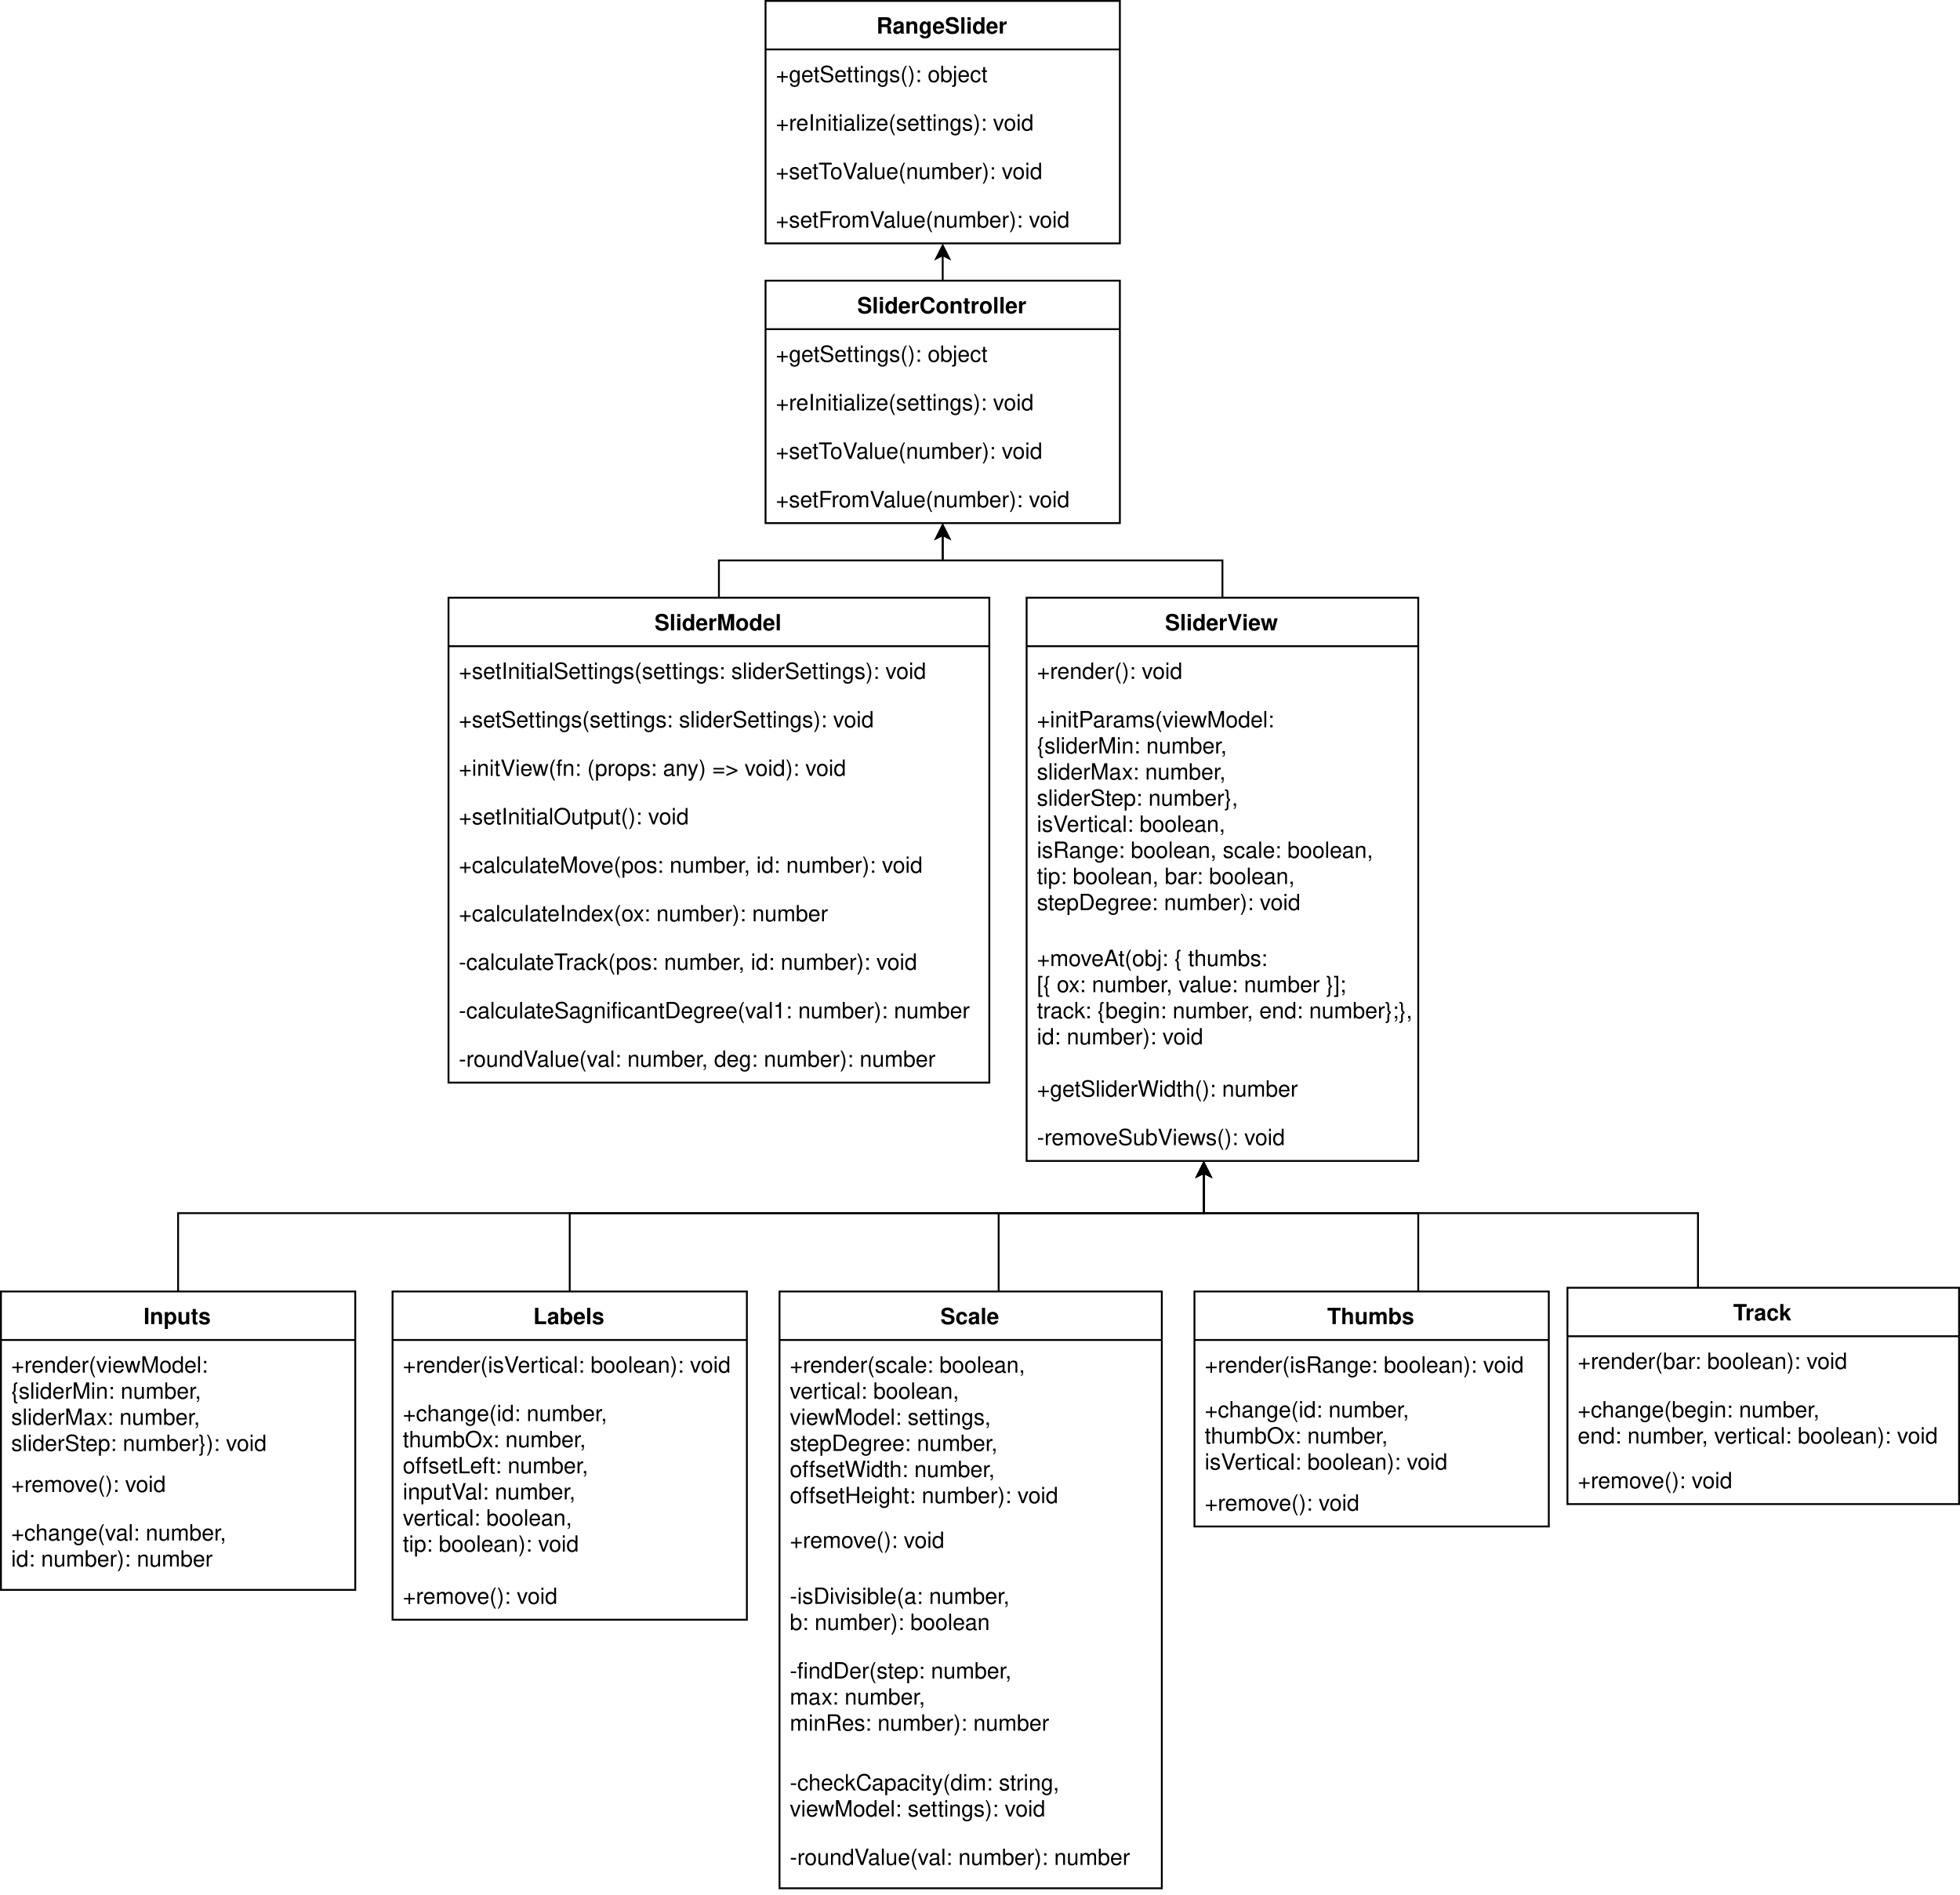
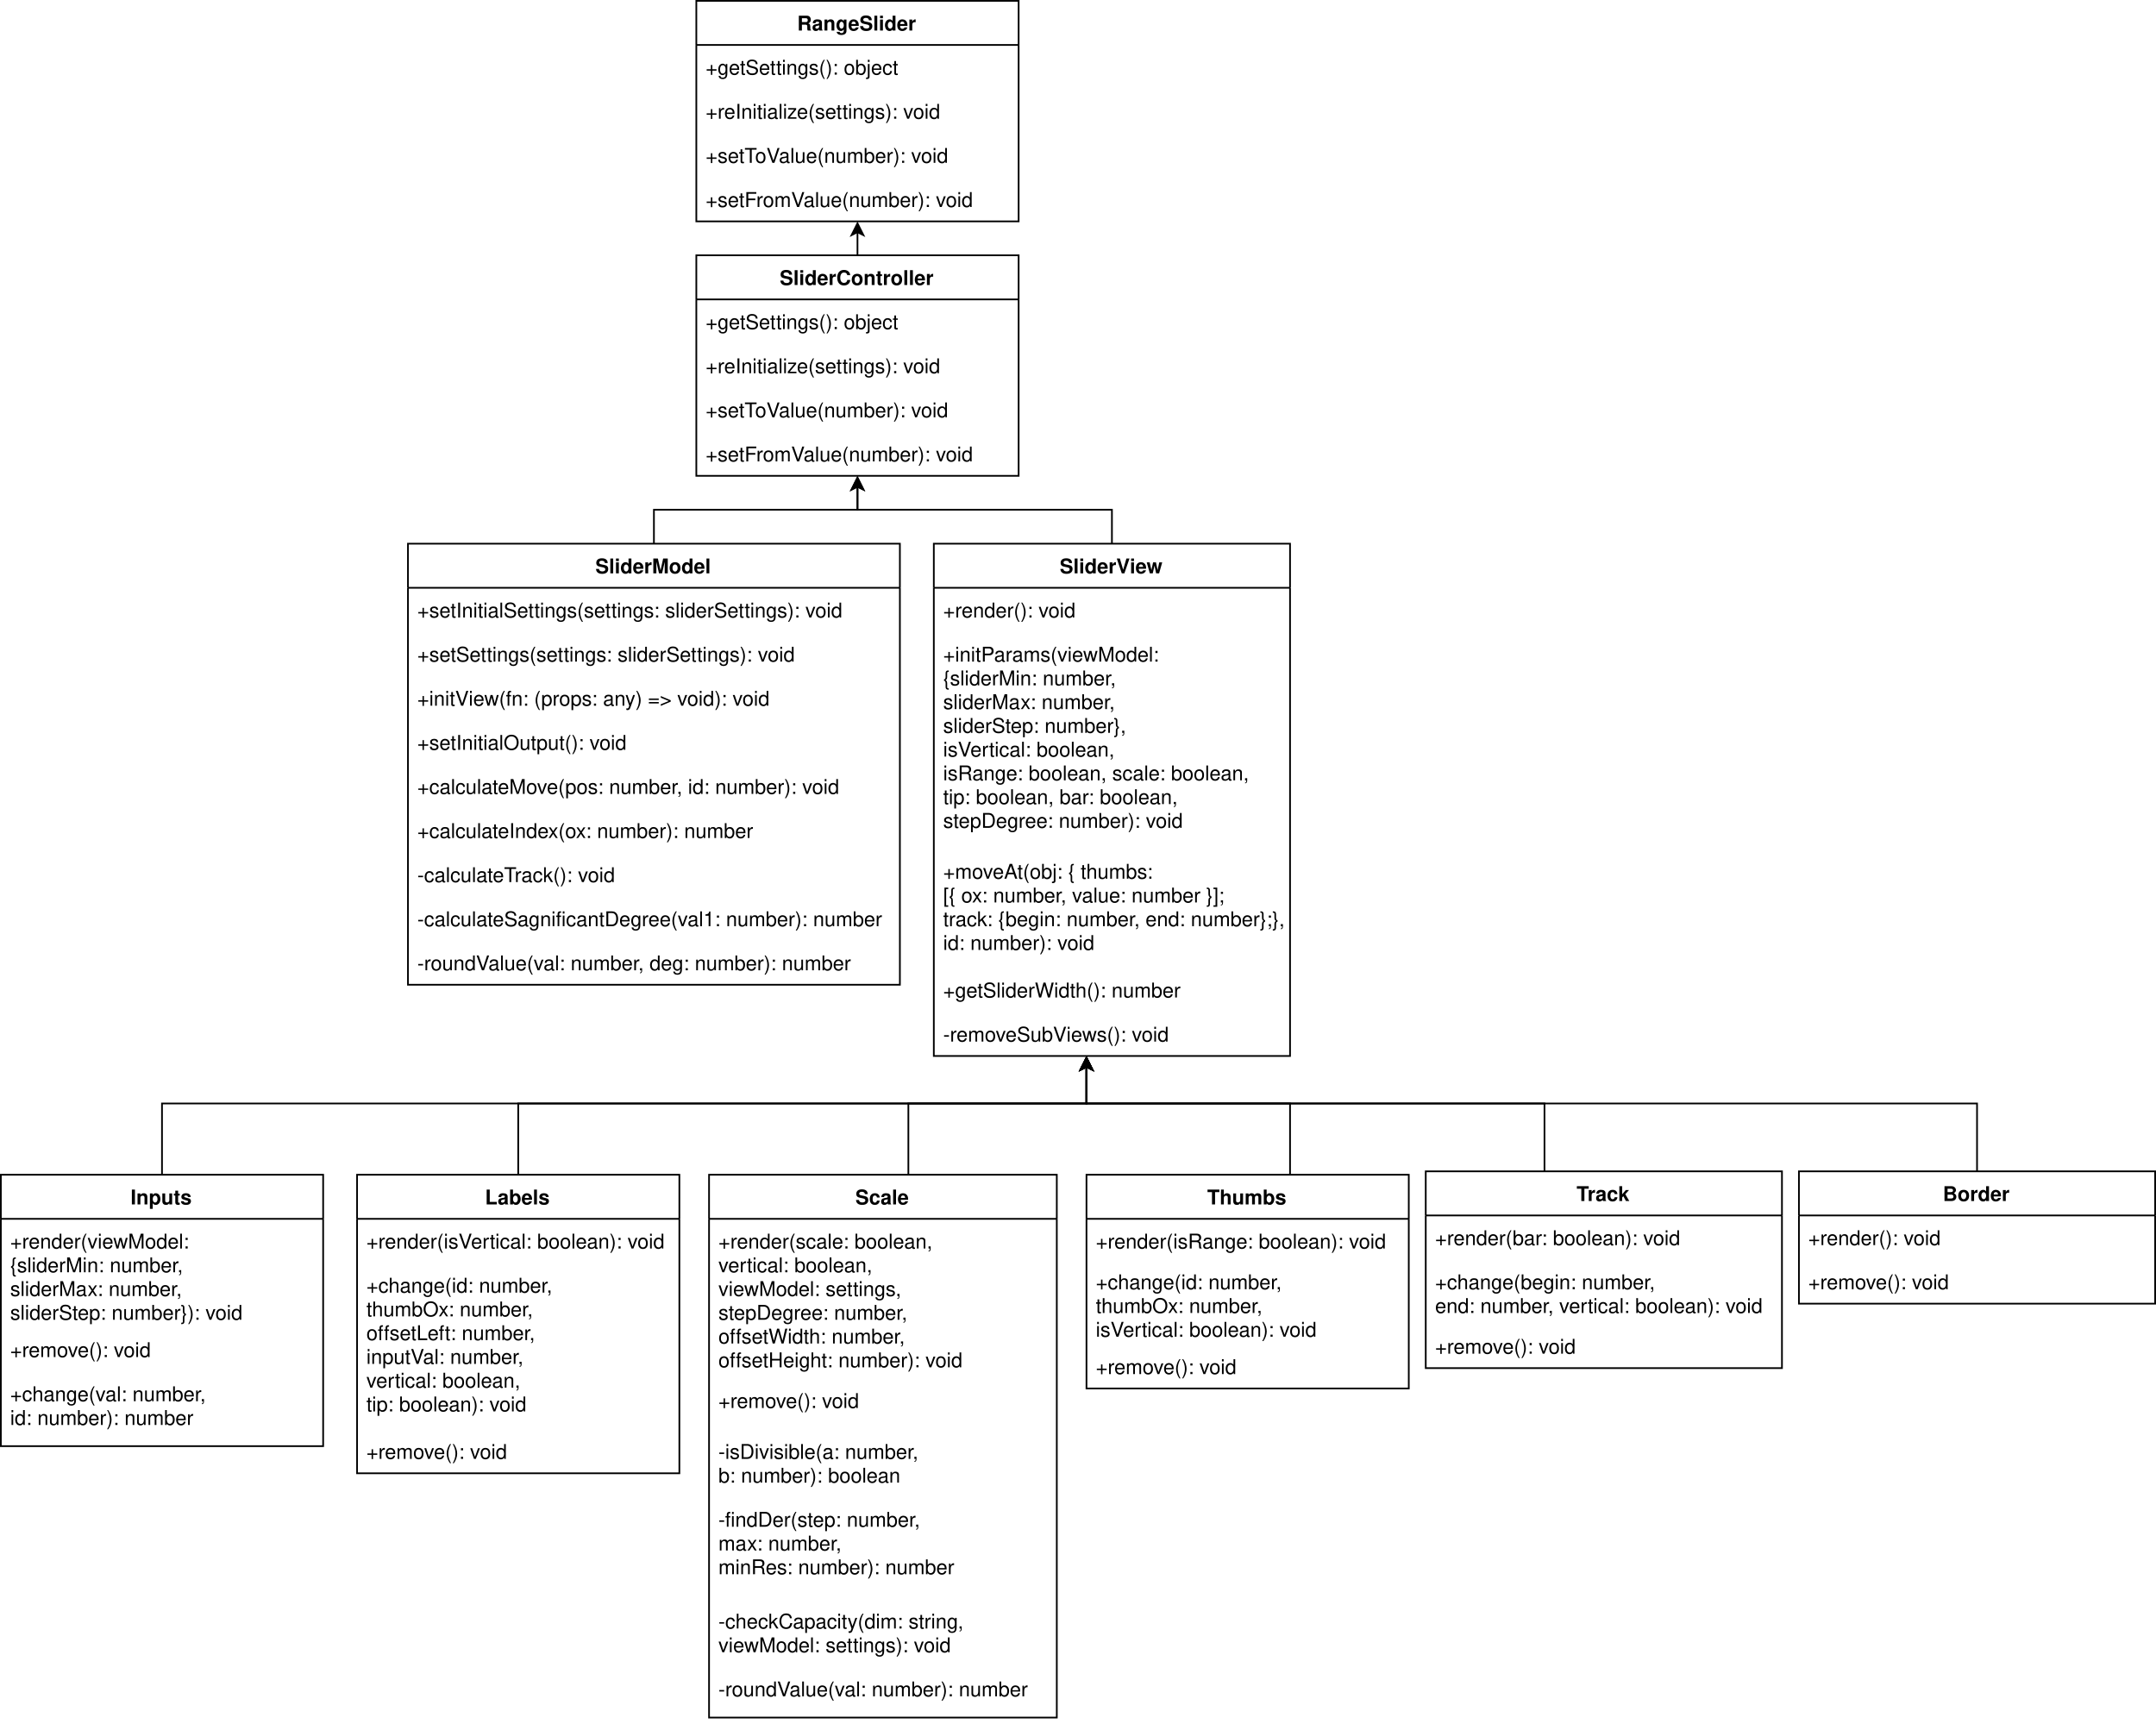
- <svg xmlns="http://www.w3.org/2000/svg" version="1.1" width="1051px" height="1016px" viewBox="-0.5 -0.5 1051 1016" content="&lt;mxfile host=&quot;app.diagrams.net&quot; modified=&quot;2022-01-30T07:32:19.653Z&quot; agent=&quot;5.0 (Windows NT 10.0; Win64; x64) AppleWebKit/537.36 (KHTML, like Gecko) Chrome/96.0.466.116 YaBrowser/22.1.1.154 Yowser/2.5 Safari/537.36&quot; etag=&quot;LJvBt9_oiNsd43aHipj2&quot; version=&quot;16.5.2&quot; type=&quot;device&quot;&gt;&lt;diagram name=&quot;Page-1&quot; id=&quot;c4acf3e9-155e-7222-9cf6-157b1a14988f&quot;&gt;7V1bc5s4FP41nvE+ZMeAMc5jnHTbziS73biTvbzJRsZqMfIIObH76/cIBBgjHJxFeJ1VJzM14nDT+XT0nQui59yuth8ZWi8fqI/Dnj3wtz3nrmeLf0P4T7Ts0hbLcgdpS8CIL9uKhin5gWVjJrYhPo5LgpzSkJN1uXFOowjPeakNMUZfymILGpavukYBrjRM5yistv5BfL7MHmMwKHZ8wiRYykuPs+ebofn3gNFNJK8X0Qine1YoO40UjZfIpy97Tc6HnnPLKOXpr9X2FoeiX7MeS4/7pWZvfssMR7zJAdHN9GqCnkKXPQZk+el7MP72cOWlZ3lG4UZ2xSOKoGtC0AeT9813WTfFL2QVInhCZ7KgEZ/KPRZso5AEEfyew93Akc7kGTNOoIdv5A5O19A6X5LQv0c7uhH3HHPovmxrsqSM/IDTolCeE3YzLsFij0oSU3EkNA+gleEYZL5kHWEdND2gbUnwHsVcNsxpGKJ1TGb5Y6wQC0g0oZzTlRSq9rPsevGEeLvXJPv9I6YrzNkOROTe4VBiQI6PDBIve1i7lm3LPZhZjmxEEt9BfupC0fBD6voEvVujiuJ79iTAfIo5J1EQ93/qOTcgQGffxIA7RAI8OE80xOh3fEtDCiq/S8AP0CBheNCUoSPEC16LjXiN5nDp+0Tmbli0PMoeEU0Ujl2EyThaEt/HkdAr5YijVIlCY2tKIp70mDuBP+jD28HPbs+FG7+FbavYhj8hzvgtjeBZEElUjAEhL1igRKH8o8PodURkCBg1Q0Am1z4AqiMfAMDw54hwAur6gfuxhIJEwjOFExoctIsD1z43Dq5VOADVf6VPoqkfbVYzzAwG9GHAG58bA+MaDPzC6MqgoBsUWIPhmWFw7VaUin3ggnIT+mRJAxqh8EPROkm4L/ZlPxcy91RoMOFU32Ae2UkahzacCiLHVxnJC9EMh3Ag8M0DiJSh5OMF2oRqDUhCFtMNm+MjT5h1HfBKoDrHBOUZxfMfVR7DIeLkuexGtK+Z0XvXjDO8UM14710zuT/+mma8thWTHHrDGNrtCUhLXpz5i2goXC3Xk1YsI9qHXvFp8vAjvYMCIvmjvB01uQdZTLipxw2TDigwDI3vrc33tryzO9+2reJbxvl+I9U6ARP/Fe/bdlQIMN5310A4u/udRc6N+30+EJzd/7bdGhAY/7tDGJzfAberQfmUFsqMm2GErTBC2yszQmdYZYS2WvHaGKEyGg8WQBKCnBhmrCA1BHGCjqlhCidbh1Fj0NRTxhqM6IJIXZDWYOPc2FCwyI6xoUziELAdTwS/9BdRqv3+mtG1hAeKdj/Bf4nwKEi7J4GHQYpGpCioZrdIyWIadRPNbxu+3vC+AYFGEKiIpjYUWL/GX/7+5Hzc/v7pg8M+xn9s0I8rpb8BSplvQsTxA3R0f02loUg9D9F96UmLNgOSDCQV3TfGTT1InMakVBNIlJQ0B8nnyMfbPt0qAJEhxkCiZUi4HXJQJSSq/ulVDoivDHxAYzbOjZFxh1xUiZFqQLPAyBQFEVmAiiJ+hwOGcR/ELGNCOoOHPeiQgCrhUfVir5J0eBrmfBbRpkPz4ePAQKQ7iDgdslPlDY7ffbXLqGkdUqaLcxdVjMpFEiPveFHFyDsqr6eoYvzuS3GyONOlwMayLwA2mWl7v7DJ0h2XAhvvenABsLHeO2zc8WXB5np4AbBxqu5RmuIVgfoKokyGdx8pzTO87rhBhtdScFpnYL+CytX2Ec85igJ4hOJ6bvl6+bn3rteEQqMQdBmBozwRhiI+gGM7AFTGfqGvAYMm7N887J8P5H+VQVZhUF/uRxnRFVlCGLhoFfefwQalpSYJDHriThwrGZPeJM0nP5Co6qDvCUoptK1IHYhMOV6XZLy7shiJnyRmUrEZpSFG0aFQ8rpyVWIQpy931x7JyVpx1AyxI8fEcM9p3MrEM8uDprzvUVyI0EhexycMTGa6jZHeQaZKxasGmZWVU7Q/ypR1GitQyA3v09k3ObY8kW/nS0BQXB1t7iTdT6vDKDvvfvNADJ5ER/sAZ8mMLS82w4Fq5OLIPxyEYrAfDkUTv+9qkrDGDZlK5tS1j19lLYl4OSGx28nyGH0Tg9VLFdyGKNAWpq++n3DFsDBi081MuCqx4Yr/KgifYqIeAN65yWI2ke4h4HO03qQOuHFSW3BSnbLP6FlV6qJ+L01bFbJb81ZS4hu+0Tlo4BlU/QeFc2DMTeP5Jh+6rb8PNxrqQp5yOaJ0xjEzjU7VX1eZRrcvvbjqYsSl8OuV9QDH3ZL/OSXV5IifjivLamhThtpsStURT2rUDIFpicCMvUMG09BrybHRvs6VzqtkMIfBPTOvNB//48bg+K9EuzOWrJxX1OGwfGY5DIulgTdVONpgSN+cczLmmgZ/HV2x31F1XRdDYzsxNwoa27G5qcZL7kWxhomXtPba9vCtARNPm9KPBUxqEpjGDDQ2A/mYupyFfUbK9Vwk6yBVVlGk60Qq8LcjaXO6WMSYp2o8EkAjIkj7dMxtVvKY48lxg1ltLOd0jDdds+haG8upKSEyLEe3ebMUecGO7ZtiiZqk0sawnHZYznDo/VyuS1XxHHvgKtwaW1diaFSzWHzCc16rtGow3xzklvKFTBpUX6kmSfkJj+NC2ec8TGHLW0xXK+vnqEB8rSscbA2Mc34m3VuK752oLZi2z51kdd37BS0kviPPJDHpfVRvLmYKG5FbsSIJblDTNmpURVAq1Ay1TXvVbMLVgkT+nZj1DksUSphZHSuAXpHoEcdHcpcGVPpApQoUqkClrchmpHgDfr7E8++3SHQ73/V9spI8iDNQQyOqZOYvfR766Vzn7JYr/3Bds3UWTO2EXjw0NTra+I9XhcPX9N0D47e347ePKsUQTbMT2mI1Xo3DI7MT1TenzCTS/PNOg8YAOTU1ocsBHitrY9pITZhMV9ec5HT4NY0cu9qmoJpcqQm/6LY8ORk8W9ZgfCFflsNbwv8UFwSVpVt/ycuL33fb/Y3da9zh9VWgJEO4lAU2HOesy/nAZvGx7FS8+Bq58+Ef&lt;/diagram&gt;&lt;/mxfile&gt;">
+ <svg xmlns="http://www.w3.org/2000/svg" version="1.1" width="1271px" height="1016px" viewBox="-0.5 -0.5 1271 1016" content="&lt;mxfile host=&quot;app.diagrams.net&quot; modified=&quot;2022-01-30T10:25:01.425Z&quot; agent=&quot;5.0 (Windows NT 10.0; Win64; x64) AppleWebKit/537.36 (KHTML, like Gecko) Chrome/96.0.466.116 YaBrowser/22.1.1.154 Yowser/2.5 Safari/537.36&quot; etag=&quot;R63ZqMqmgIO15-iF2s_1&quot; version=&quot;16.5.2&quot; type=&quot;device&quot;&gt;&lt;diagram name=&quot;Page-1&quot; id=&quot;c4acf3e9-155e-7222-9cf6-157b1a14988f&quot;&gt;7V1bc6M2FP41nvE+ZMeAMfZjHG+TbZN2G+9k2750ZCNjZQG5Qk7s/fWVQGADMsEpwnGqmczEiMNN59PRdy6IjnUVbK4JWC3vsAv9jtlzNx1r0jFNw7F67B9v2SYtI3uYNHgEuUJo1zBFP6BoFMd5a+TCKCdIMfYpWuUb5zgM4Zzm2gAh+DkvtsB+/qor4MFSw3QO/HLrN+TSpWg1er3djhuIvKW49NAWO2Zg/t0jeB2K64U4hMmeAKSnEaLRErj4ea/J+tSxrgjGNPkVbK6gz7s17bHkuJ8O7M1umcCQ1jkgvJxejMGDb5N7Dy1vvnvDx7sLJznLE/DXoivuQci6xmf6IOK+6TbtpugZBT5gT2iNFzikU7HHYNvAR17Ifs/Z3bAjrfETJBSxHr4UOyhesdb5EvnuLdjiNb/niLLuS7fGS0zQD3Za4Itzst2ECrCYg5zElB/JmnuslcCIyXxJO8IoNN2BTU7wFkRUNMyx74NVhGbZYwSAeCgcY0pxIITK/Sy6nj8h3Ow1iX6/hjiAlGyZiNjb7wsMiOGRQuJ5D2sj0bbcg5mRjisg8O1lp94pmv0Quj5C78agpPiOOfYgnUJKUehF3Q8d65IJ4NkjH3BFJLAHp7GGCP4Or7CPmconMfgZNJDvF5pSdPhwQQ9iI1qBObv0bSwz6e9a7kWP8CbMjl348ThaIteFIdcrpoCCRIlcYyuMQhr3mD1mf6wPr3of7Y7NbvyKbRu7bfbHxQm9wiF7FoBiFUOGkGfIUSJRfuUwehkRKQIG9RCQyjUPgPLIZwAg8HOIKGLq+gG7kYCCQMITZifUOGgWB7Z5ahyMZDhgqv+KH3hTN1wHM0g0BtRhwBmeGgPDAxj4ieBAo6AdFBi9/olhMLJLSoUu44Jik/XJEns4BP6nXes45r7QFf28k7nFXIMxp3pk88hW0DiwppgTORqkJM8HM+izAxnfLEAkDyUXLsDal2tAELIIr8kcVjxh2nWMVzKqUyUozsifv1J5BPqAoqe8G9G8ZgbvXTNW/0w147x3zWT++EuacZpWTHzoJSFguycgLPnuzF94w87Vsh1hxVKiXfSKj5NnP5I72EEke5TXoybzIHcTbuJxs0mHKdD3te+tzPc2nJM736Yp41va+X4l1ToCE2/F+zYtGQK09902EE7ufpt9GRC0+90mCE7uf5v2ARBo/7tFGJzeATfLQfmEFoqEm2aEjTBC08kzQqtfZoSmXPHKGKE0Gs8sgCAEGTFMWUFiCKIYHVPNFI62DoPaoDlMGQ9gRBVEDgVpNTZOjQ0Ji2wZG9IkDmK24wHB5+4iTLTfXRG8EvAA4fYD+xcLD7yke2J4aKQoRIqEaraLlDSmcWii+W1NV2va1SBQCAIZ0VSGAuPX6MtfN9b15vebTxa5jr6twY8Lqb/BlDJf+4DCO9bR3RUWhiLxPHj3JSfdtWmQqASJVZuUKgKJlJJmIPkcunDTxRsJIFLEaEg0DAm7RQ4qhUTZP73IAPGVMB9QTxxKATBskWhKAVCOVu4AMAVeiBZMRSGdQI9A2GVihrYP7bmovRbZpRQeZRf1Is51JzHMJx5KKlIKF3oaIu1BxGqRekrvefjuS1kGdYuMUl2cumJikK+AGDjVFRODQvi0IK+mYmL47uts0iDSucDGMM8ANqlpe7+wSXv1XGDjjCph8EZgY7x32KTv550LbEb9M4CNVXaPkvwtj8KXEKXTt/tIqZ++tYc10reGhNNaPfMFVAabezinIPTYI+yuZ+evl51773p1KDTwmS5D5iiPuaGICnBsBoDSwC7ra4ZBHZqp71hlA/k/pYdlGFSX2JGGa3kKkA1cEETdJ2aDkjqSGAYdfieWEY9JZ5wki+9QWHbQ9wSFFNiUpAoiUwpXORlnkhdD0YPATCI2w9iHICwKxe8ilyV6UfLm9sEjKVpJjpoBUnFMxO45iVvpHEd+0OT33fMLIRyK67iIMJOZbEOgdpDJ8uyyQWaktRLNjzJpEUbAFHJJu3j2KMaWw5PpdMkQFJVHmz1O9uPyMErPu9/c44Mn1tE+wEk8Y4uLzaAnG7kwdIuDkA/24lDUOb22JgljWJOppOS1efxKC0X4mwex3Y7XvujqGKxaqmDXRIGyMH355YMLArkRm65n3FWJNFdUCgDn1GQxnUj3EPA5XK0TB1w7qQ04qVbeZ3SMMnWRv3SmrMTYPvDKUewbvtI5qOEZlP0HiXOgzU1tc5MN3cZfdhv0VSFPutZQMuPomUal6kdlptHuGy22vNJwyf16aT1AtVvyP6ekihzx43FlGDVtSl+ZTSk74nEBmiYwDRGYoVNkMDW9lgwbzetc6rwKBlMM7ul5pf74H9YGx1uJdqcsWTqvyMNh2cxSDIslgTdZOFpjSN2cczTm6gZ/LVWx30F50RZNY1sxNxIa27K5KcdLbnmxho6XNPZOdv+1ARNHmdKrAiYHEpjaDNQ2A9mYOp9VewbSxVoE60BlVrFL1/FU4G8VaXO8WESQJmqsCKAhHqR9qHKbpTymOjmuMauM5RyP8boLEo2UsZwDJUSa5ag2b4YkL9iyfZOsPxNX2miW0wzL6fedj/mqeRnPMXu2xK0xVSWGBgdWgo95zkuVVjXmm0JuKVulpEb1lWySFN/nqBZKv9WhC1teY7oaWRxHBuKRqnCw0dPO+Yl0b0g+ZiK3YMq+ZZLWde8XtKBogp5QbNK74LC5mElsRGbFdklwjZqmUSMrgpKhpq9s2itnEy4WKHQnfNYrlijkMBNUFUAHKLyHUUXuUoNKHahkgUIZqJQV2Qwkb8DPl3D+/QrwbqfbrosCwYMoYWqoRZX0/KXOQz+e65zccmVfpau3zoKunVCLh7pGRxn/ccpw+Jq8e6D99mb89uLbpPWzE8piNc4Bh0dkJ8pvTulJpP63m3q1AXJsakKVAzyU1sY0kZrQma62Ocnx8KsbObaVTUEHcqU6/KLa8mRk8GRZg+GZfDYObhD9g1+QqSzZ+lNcnv+ebPY3ti9xh5dXgRIM4VwW2LCst7WcD728eQT/LCbmuBfc//mL9/P1387FSZD2uA5WYqdVFxLSu6/7IbU3ggjDGJ0BJMo0ODEK2vdpyPcxeqOi81P3LeYGahSkOi+H+/UqJ9Vko3LovMmyb+kdS+uvNMtUrvi6tdevUDzbJBjT/UmBgNVSRME//Qs=&lt;/diagram&gt;&lt;/mxfile&gt;">
  <defs>
    <clipPath id="mx-clip-414-31-182-26-0">
      <rect x="414" y="31" width="182" height="26" />
    </clipPath>
    <clipPath id="mx-clip-414-57-182-26-0">
      <rect x="414" y="57" width="182" height="26" />
    </clipPath>
    <clipPath id="mx-clip-414-83-182-26-0">
      <rect x="414" y="83" width="182" height="26" />
    </clipPath>
    <clipPath id="mx-clip-414-109-182-26-0">
      <rect x="414" y="109" width="182" height="26" />
    </clipPath>
    <clipPath id="mx-clip-414-181-182-26-0">
      <rect x="414" y="181" width="182" height="26" />
    </clipPath>
    <clipPath id="mx-clip-414-207-182-26-0">
      <rect x="414" y="207" width="182" height="26" />
    </clipPath>
    <clipPath id="mx-clip-414-233-182-26-0">
      <rect x="414" y="233" width="182" height="26" />
    </clipPath>
    <clipPath id="mx-clip-414-259-182-26-0">
      <rect x="414" y="259" width="182" height="26" />
    </clipPath>
    <clipPath id="mx-clip-244-351-282-26-0">
      <rect x="244" y="351" width="282" height="26" />
    </clipPath>
    <clipPath id="mx-clip-244-377-282-26-0">
      <rect x="244" y="377" width="282" height="26" />
    </clipPath>
    <clipPath id="mx-clip-244-403-282-26-0">
      <rect x="244" y="403" width="282" height="26" />
    </clipPath>
    <clipPath id="mx-clip-244-429-282-26-0">
      <rect x="244" y="429" width="282" height="26" />
    </clipPath>
    <clipPath id="mx-clip-244-455-282-26-0">
      <rect x="244" y="455" width="282" height="26" />
    </clipPath>
    <clipPath id="mx-clip-244-481-282-26-0">
      <rect x="244" y="481" width="282" height="26" />
    </clipPath>
    <clipPath id="mx-clip-244-507-282-26-0">
      <rect x="244" y="507" width="282" height="26" />
    </clipPath>
    <clipPath id="mx-clip-244-533-282-26-0">
      <rect x="244" y="533" width="282" height="26" />
    </clipPath>
    <clipPath id="mx-clip-244-559-282-26-0">
      <rect x="244" y="559" width="282" height="26" />
    </clipPath>
    <clipPath id="mx-clip-554-351-202-26-0">
      <rect x="554" y="351" width="202" height="26" />
    </clipPath>
    <clipPath id="mx-clip-554-377-202-128-0">
      <rect x="554" y="377" width="202" height="128" />
    </clipPath>
    <clipPath id="mx-clip-554-505-202-70-0">
      <rect x="554" y="505" width="202" height="70" />
    </clipPath>
    <clipPath id="mx-clip-554-575-202-26-0">
      <rect x="554" y="575" width="202" height="26" />
    </clipPath>
    <clipPath id="mx-clip-554-601-202-26-0">
      <rect x="554" y="601" width="202" height="26" />
    </clipPath>
    <clipPath id="mx-clip-4-723-182-64-0">
      <rect x="4" y="723" width="182" height="64" />
    </clipPath>
    <clipPath id="mx-clip-4-787-182-26-0">
      <rect x="4" y="787" width="182" height="26" />
    </clipPath>
    <clipPath id="mx-clip-4-813-182-44-0">
      <rect x="4" y="813" width="182" height="44" />
    </clipPath>
    <clipPath id="mx-clip-844-721-202-26-0">
      <rect x="844" y="721" width="202" height="26" />
    </clipPath>
    <clipPath id="mx-clip-844-747-202-38-0">
      <rect x="844" y="747" width="202" height="38" />
    </clipPath>
    <clipPath id="mx-clip-844-785-202-26-0">
      <rect x="844" y="785" width="202" height="26" />
    </clipPath>
    <clipPath id="mx-clip-214-723-182-26-0">
      <rect x="214" y="723" width="182" height="26" />
    </clipPath>
    <clipPath id="mx-clip-214-749-182-98-0">
      <rect x="214" y="749" width="182" height="98" />
    </clipPath>
    <clipPath id="mx-clip-214-847-182-26-0">
      <rect x="214" y="847" width="182" height="26" />
    </clipPath>
    <clipPath id="mx-clip-422-723-197-94-0">
      <rect x="422" y="723" width="197" height="94" />
    </clipPath>
    <clipPath id="mx-clip-422-817-197-30-0">
      <rect x="422" y="817" width="197" height="30" />
    </clipPath>
    <clipPath id="mx-clip-422-847-197-40-0">
      <rect x="422" y="847" width="197" height="40" />
    </clipPath>
    <clipPath id="mx-clip-422-887-197-60-0">
      <rect x="422" y="887" width="197" height="60" />
    </clipPath>
    <clipPath id="mx-clip-422-947-197-40-0">
      <rect x="422" y="947" width="197" height="40" />
    </clipPath>
    <clipPath id="mx-clip-422-987-197-30-0">
      <rect x="422" y="987" width="197" height="30" />
    </clipPath>
    <clipPath id="mx-clip-644-723-182-24-0">
      <rect x="644" y="723" width="182" height="24" />
    </clipPath>
    <clipPath id="mx-clip-644-747-182-50-0">
      <rect x="644" y="747" width="182" height="50" />
    </clipPath>
    <clipPath id="mx-clip-644-797-182-26-0">
      <rect x="644" y="797" width="182" height="26" />
+     </clipPath>
+     <clipPath id="mx-clip-1064-721-202-26-0">
+       <rect x="1064" y="721" width="202" height="26" />
+     </clipPath>
+     <clipPath id="mx-clip-1064-747-202-26-0">
+       <rect x="1064" y="747" width="202" height="26" />
    </clipPath>
  </defs>
  <g>
    <path d="M 410 26 L 410 0 L 600 0 L 600 26" fill="rgb(255, 255, 255)" stroke="rgb(0, 0, 0)" stroke-miterlimit="10" pointer-events="all" />
    <path d="M 410 26 L 410 130 L 600 130 L 600 26" fill="none" stroke="rgb(0, 0, 0)" stroke-miterlimit="10" pointer-events="none" />
    <path d="M 410 26 L 600 26" fill="none" stroke="rgb(0, 0, 0)" stroke-miterlimit="10" pointer-events="none" />
    <g fill="rgb(0, 0, 0)" font-family="Helvetica" font-weight="bold" pointer-events="none" text-anchor="middle" font-size="12px">
      <text x="504.5" y="17.5">RangeSlider</text>
    </g>
    <g fill="rgb(0, 0, 0)" font-family="Helvetica" pointer-events="none" clip-path="url(#mx-clip-414-31-182-26-0)" font-size="12px">
      <text x="415.5" y="43.5">+getSettings(): object</text>
    </g>
    <g fill="rgb(0, 0, 0)" font-family="Helvetica" pointer-events="none" clip-path="url(#mx-clip-414-57-182-26-0)" font-size="12px">
      <text x="415.5" y="69.5">+reInitialize(settings): void</text>
    </g>
    <g fill="rgb(0, 0, 0)" font-family="Helvetica" pointer-events="none" clip-path="url(#mx-clip-414-83-182-26-0)" font-size="12px">
      <text x="415.5" y="95.5">+setToValue(number): void</text>
    </g>
    <g fill="rgb(0, 0, 0)" font-family="Helvetica" pointer-events="none" clip-path="url(#mx-clip-414-109-182-26-0)" font-size="12px">
      <text x="415.5" y="121.5">+setFromValue(number): void</text>
    </g>
    <path d="M 385 320 L 385 300 L 505 300 L 505 286.37" fill="none" stroke="rgb(0, 0, 0)" stroke-miterlimit="10" pointer-events="none" />
    <path d="M 505 281.12 L 508.5 288.12 L 505 286.37 L 501.5 288.12 Z" fill="rgb(0, 0, 0)" stroke="rgb(0, 0, 0)" stroke-miterlimit="10" pointer-events="none" />
    <path d="M 655 320 L 655 300 L 505 300 L 505 286.37" fill="none" stroke="rgb(0, 0, 0)" stroke-miterlimit="10" pointer-events="none" />
    <path d="M 505 281.12 L 508.5 288.12 L 505 286.37 L 501.5 288.12 Z" fill="rgb(0, 0, 0)" stroke="rgb(0, 0, 0)" stroke-miterlimit="10" pointer-events="none" />
    <path d="M 505 150 L 505 136.37" fill="none" stroke="rgb(0, 0, 0)" stroke-miterlimit="10" pointer-events="none" />
    <path d="M 505 131.12 L 508.5 138.12 L 505 136.37 L 501.5 138.12 Z" fill="rgb(0, 0, 0)" stroke="rgb(0, 0, 0)" stroke-miterlimit="10" pointer-events="none" />
    <path d="M 410 176 L 410 150 L 600 150 L 600 176" fill="rgb(255, 255, 255)" stroke="rgb(0, 0, 0)" stroke-miterlimit="10" pointer-events="none" />
    <path d="M 410 176 L 410 280 L 600 280 L 600 176" fill="none" stroke="rgb(0, 0, 0)" stroke-miterlimit="10" pointer-events="none" />
    <path d="M 410 176 L 600 176" fill="none" stroke="rgb(0, 0, 0)" stroke-miterlimit="10" pointer-events="none" />
    <g fill="rgb(0, 0, 0)" font-family="Helvetica" font-weight="bold" pointer-events="none" text-anchor="middle" font-size="12px">
      <text x="504.5" y="167.5">SliderController</text>
    </g>
    <g fill="rgb(0, 0, 0)" font-family="Helvetica" pointer-events="none" clip-path="url(#mx-clip-414-181-182-26-0)" font-size="12px">
      <text x="415.5" y="193.5">+getSettings(): object</text>
    </g>
    <g fill="rgb(0, 0, 0)" font-family="Helvetica" pointer-events="none" clip-path="url(#mx-clip-414-207-182-26-0)" font-size="12px">
      <text x="415.5" y="219.5">+reInitialize(settings): void</text>
    </g>
    <g fill="rgb(0, 0, 0)" font-family="Helvetica" pointer-events="none" clip-path="url(#mx-clip-414-233-182-26-0)" font-size="12px">
      <text x="415.5" y="245.5">+setToValue(number): void</text>
    </g>
    <g fill="rgb(0, 0, 0)" font-family="Helvetica" pointer-events="none" clip-path="url(#mx-clip-414-259-182-26-0)" font-size="12px">
      <text x="415.5" y="271.5">+setFromValue(number): void</text>
    </g>
    <path d="M 240 346 L 240 320 L 530 320 L 530 346" fill="rgb(255, 255, 255)" stroke="rgb(0, 0, 0)" stroke-miterlimit="10" pointer-events="none" />
    <path d="M 240 346 L 240 580 L 530 580 L 530 346" fill="none" stroke="rgb(0, 0, 0)" stroke-miterlimit="10" pointer-events="none" />
    <path d="M 240 346 L 530 346" fill="none" stroke="rgb(0, 0, 0)" stroke-miterlimit="10" pointer-events="none" />
    <g fill="rgb(0, 0, 0)" font-family="Helvetica" font-weight="bold" pointer-events="none" text-anchor="middle" font-size="12px">
      <text x="384.5" y="337.5">SliderModel</text>
    </g>
    <g fill="rgb(0, 0, 0)" font-family="Helvetica" pointer-events="none" clip-path="url(#mx-clip-244-351-282-26-0)" font-size="12px">
      <text x="245.5" y="363.5">+setInitialSettings(settings: sliderSettings): void</text>
    </g>
    <g fill="rgb(0, 0, 0)" font-family="Helvetica" pointer-events="none" clip-path="url(#mx-clip-244-377-282-26-0)" font-size="12px">
      <text x="245.5" y="389.5">+setSettings(settings: sliderSettings): void</text>
    </g>
    <g fill="rgb(0, 0, 0)" font-family="Helvetica" pointer-events="none" clip-path="url(#mx-clip-244-403-282-26-0)" font-size="12px">
      <text x="245.5" y="415.5">+initView(fn: (props: any) =&gt; void): void</text>
    </g>
    <g fill="rgb(0, 0, 0)" font-family="Helvetica" pointer-events="none" clip-path="url(#mx-clip-244-429-282-26-0)" font-size="12px">
      <text x="245.5" y="441.5">+setInitialOutput(): void</text>
    </g>
    <g fill="rgb(0, 0, 0)" font-family="Helvetica" pointer-events="none" clip-path="url(#mx-clip-244-455-282-26-0)" font-size="12px">
      <text x="245.5" y="467.5">+calculateMove(pos: number, id: number): void</text>
    </g>
    <g fill="rgb(0, 0, 0)" font-family="Helvetica" pointer-events="none" clip-path="url(#mx-clip-244-481-282-26-0)" font-size="12px">
      <text x="245.5" y="493.5">+calculateIndex(ox: number): number</text>
    </g>
    <g fill="rgb(0, 0, 0)" font-family="Helvetica" pointer-events="none" clip-path="url(#mx-clip-244-507-282-26-0)" font-size="12px">
-       <text x="245.5" y="519.5">-calculateTrack(pos: number, id: number): void</text>
+       <text x="245.5" y="519.5">-calculateTrack(): void</text>
    </g>
    <g fill="rgb(0, 0, 0)" font-family="Helvetica" pointer-events="none" clip-path="url(#mx-clip-244-533-282-26-0)" font-size="12px">
      <text x="245.5" y="545.5">-calculateSagnificantDegree(val1: number): number</text>
    </g>
    <g fill="rgb(0, 0, 0)" font-family="Helvetica" pointer-events="none" clip-path="url(#mx-clip-244-559-282-26-0)" font-size="12px">
      <text x="245.5" y="571.5">-roundValue(val: number, deg: number): number</text>
    </g>
-     <path d="M 535 692 L 535 650 L 645 650 L 645 628.37" fill="none" stroke="rgb(0, 0, 0)" stroke-miterlimit="10" pointer-events="none" />
-     <path d="M 645 623.12 L 648.5 630.12 L 645 628.37 L 641.5 630.12 Z" fill="rgb(0, 0, 0)" stroke="rgb(0, 0, 0)" stroke-miterlimit="10" pointer-events="none" />
-     <path d="M 95 692 L 95 650 L 645 650 L 645 628.37" fill="none" stroke="rgb(0, 0, 0)" stroke-miterlimit="10" pointer-events="none" />
-     <path d="M 645 623.12 L 648.5 630.12 L 645 628.37 L 641.5 630.12 Z" fill="rgb(0, 0, 0)" stroke="rgb(0, 0, 0)" stroke-miterlimit="10" pointer-events="none" />
-     <path d="M 760 692 L 760 650 L 645 650 L 645 628.37" fill="none" stroke="rgb(0, 0, 0)" stroke-miterlimit="10" pointer-events="none" />
-     <path d="M 645 623.12 L 648.5 630.12 L 645 628.37 L 641.5 630.12 Z" fill="rgb(0, 0, 0)" stroke="rgb(0, 0, 0)" stroke-miterlimit="10" pointer-events="none" />
-     <path d="M 910 690 L 910 650 L 645 650 L 645 628.37" fill="none" stroke="rgb(0, 0, 0)" stroke-miterlimit="10" pointer-events="none" />
-     <path d="M 645 623.12 L 648.5 630.12 L 645 628.37 L 641.5 630.12 Z" fill="rgb(0, 0, 0)" stroke="rgb(0, 0, 0)" stroke-miterlimit="10" pointer-events="none" />
+     <path d="M 535 692 L 535 650 L 640 650 L 640 628.37" fill="none" stroke="rgb(0, 0, 0)" stroke-miterlimit="10" pointer-events="none" />
+     <path d="M 640 623.12 L 643.5 630.12 L 640 628.37 L 636.5 630.12 Z" fill="rgb(0, 0, 0)" stroke="rgb(0, 0, 0)" stroke-miterlimit="10" pointer-events="none" />
+     <path d="M 95 692 L 95 650 L 640 650 L 640 628.37" fill="none" stroke="rgb(0, 0, 0)" stroke-miterlimit="10" pointer-events="none" />
+     <path d="M 640 623.12 L 643.5 630.12 L 640 628.37 L 636.5 630.12 Z" fill="rgb(0, 0, 0)" stroke="rgb(0, 0, 0)" stroke-miterlimit="10" pointer-events="none" />
+     <path d="M 760 692 L 760 650 L 640 650 L 640 628.37" fill="none" stroke="rgb(0, 0, 0)" stroke-miterlimit="10" pointer-events="none" />
+     <path d="M 640 623.12 L 643.5 630.12 L 640 628.37 L 636.5 630.12 Z" fill="rgb(0, 0, 0)" stroke="rgb(0, 0, 0)" stroke-miterlimit="10" pointer-events="none" />
+     <path d="M 910 690 L 910 650 L 640 650 L 640 628.37" fill="none" stroke="rgb(0, 0, 0)" stroke-miterlimit="10" pointer-events="none" />
+     <path d="M 640 623.12 L 643.5 630.12 L 640 628.37 L 636.5 630.12 Z" fill="rgb(0, 0, 0)" stroke="rgb(0, 0, 0)" stroke-miterlimit="10" pointer-events="none" />
    <path d="M 550 346 L 550 320 L 760 320 L 760 346" fill="rgb(255, 255, 255)" stroke="rgb(0, 0, 0)" stroke-miterlimit="10" pointer-events="none" />
    <path d="M 550 346 L 550 622 L 760 622 L 760 346" fill="none" stroke="rgb(0, 0, 0)" stroke-miterlimit="10" pointer-events="none" />
    <path d="M 550 346 L 760 346" fill="none" stroke="rgb(0, 0, 0)" stroke-miterlimit="10" pointer-events="none" />
    <g fill="rgb(0, 0, 0)" font-family="Helvetica" font-weight="bold" pointer-events="none" text-anchor="middle" font-size="12px">
      <text x="654.5" y="337.5">SliderView</text>
    </g>
    <g fill="rgb(0, 0, 0)" font-family="Helvetica" pointer-events="none" clip-path="url(#mx-clip-554-351-202-26-0)" font-size="12px">
      <text x="555.5" y="363.5">+render(): void</text>
    </g>
    <g fill="rgb(0, 0, 0)" font-family="Helvetica" pointer-events="none" clip-path="url(#mx-clip-554-377-202-128-0)" font-size="12px">
      <text x="555.5" y="389.5">+initParams(viewModel: </text>
      <text x="555.5" y="403.5">{sliderMin: number, </text>
      <text x="555.5" y="417.5">sliderMax: number,</text>
      <text x="555.5" y="431.5">sliderStep: number},</text>
      <text x="555.5" y="445.5">isVertical: boolean,</text>
      <text x="555.5" y="459.5">isRange: boolean, scale: boolean,</text>
      <text x="555.5" y="473.5">tip: boolean, bar: boolean,</text>
      <text x="555.5" y="487.5">stepDegree: number): void</text>
    </g>
    <g fill="rgb(0, 0, 0)" font-family="Helvetica" pointer-events="none" clip-path="url(#mx-clip-554-505-202-70-0)" font-size="12px">
      <text x="555.5" y="517.5">+moveAt(obj: { thumbs: </text>
      <text x="555.5" y="531.5">[{ ox: number, value: number }];</text>
      <text x="555.5" y="545.5">track: {begin: number, end: number};},</text>
      <text x="555.5" y="559.5">id: number): void</text>
    </g>
    <g fill="rgb(0, 0, 0)" font-family="Helvetica" pointer-events="none" clip-path="url(#mx-clip-554-575-202-26-0)" font-size="12px">
      <text x="555.5" y="587.5">+getSliderWidth(): number</text>
    </g>
    <g fill="rgb(0, 0, 0)" font-family="Helvetica" pointer-events="none" clip-path="url(#mx-clip-554-601-202-26-0)" font-size="12px">
      <text x="555.5" y="613.5">-removeSubViews(): void</text>
    </g>
    <path d="M 0 718 L 0 692 L 190 692 L 190 718" fill="rgb(255, 255, 255)" stroke="rgb(0, 0, 0)" stroke-miterlimit="10" pointer-events="none" />
    <path d="M 0 718 L 0 852 L 190 852 L 190 718" fill="none" stroke="rgb(0, 0, 0)" stroke-miterlimit="10" pointer-events="none" />
    <path d="M 0 718 L 190 718" fill="none" stroke="rgb(0, 0, 0)" stroke-miterlimit="10" pointer-events="none" />
    <g fill="rgb(0, 0, 0)" font-family="Helvetica" font-weight="bold" pointer-events="none" text-anchor="middle" font-size="12px">
      <text x="94.5" y="709.5">Inputs</text>
    </g>
    <g fill="rgb(0, 0, 0)" font-family="Helvetica" pointer-events="none" clip-path="url(#mx-clip-4-723-182-64-0)" font-size="12px">
      <text x="5.5" y="735.5">+render(viewModel: </text>
      <text x="5.5" y="749.5">{sliderMin: number,</text>
      <text x="5.5" y="763.5">sliderMax: number, </text>
      <text x="5.5" y="777.5">sliderStep: number}): void</text>
    </g>
    <g fill="rgb(0, 0, 0)" font-family="Helvetica" pointer-events="none" clip-path="url(#mx-clip-4-787-182-26-0)" font-size="12px">
      <text x="5.5" y="799.5">+remove(): void</text>
    </g>
    <g fill="rgb(0, 0, 0)" font-family="Helvetica" pointer-events="none" clip-path="url(#mx-clip-4-813-182-44-0)" font-size="12px">
      <text x="5.5" y="825.5">+change(val: number,</text>
      <text x="5.5" y="839.5">id: number): number</text>
    </g>
    <path d="M 840 716 L 840 690 L 1050 690 L 1050 716" fill="rgb(255, 255, 255)" stroke="rgb(0, 0, 0)" stroke-miterlimit="10" pointer-events="none" />
    <path d="M 840 716 L 840 806 L 1050 806 L 1050 716" fill="none" stroke="rgb(0, 0, 0)" stroke-miterlimit="10" pointer-events="none" />
    <path d="M 840 716 L 1050 716" fill="none" stroke="rgb(0, 0, 0)" stroke-miterlimit="10" pointer-events="none" />
    <g fill="rgb(0, 0, 0)" font-family="Helvetica" font-weight="bold" pointer-events="none" text-anchor="middle" font-size="12px">
      <text x="944.5" y="707.5">Track</text>
    </g>
    <g fill="rgb(0, 0, 0)" font-family="Helvetica" pointer-events="none" clip-path="url(#mx-clip-844-721-202-26-0)" font-size="12px">
      <text x="845.5" y="733.5">+render(bar: boolean): void</text>
    </g>
    <g fill="rgb(0, 0, 0)" font-family="Helvetica" pointer-events="none" clip-path="url(#mx-clip-844-747-202-38-0)" font-size="12px">
      <text x="845.5" y="759.5">+change(begin: number,</text>
      <text x="845.5" y="773.5">end: number, vertical: boolean): void</text>
    </g>
    <g fill="rgb(0, 0, 0)" font-family="Helvetica" pointer-events="none" clip-path="url(#mx-clip-844-785-202-26-0)" font-size="12px">
      <text x="845.5" y="797.5">+remove(): void</text>
    </g>
    <path d="M 210 718 L 210 692 L 400 692 L 400 718" fill="rgb(255, 255, 255)" stroke="rgb(0, 0, 0)" stroke-miterlimit="10" pointer-events="none" />
    <path d="M 210 718 L 210 868 L 400 868 L 400 718" fill="none" stroke="rgb(0, 0, 0)" stroke-miterlimit="10" pointer-events="none" />
    <path d="M 210 718 L 400 718" fill="none" stroke="rgb(0, 0, 0)" stroke-miterlimit="10" pointer-events="none" />
    <g fill="rgb(0, 0, 0)" font-family="Helvetica" font-weight="bold" pointer-events="none" text-anchor="middle" font-size="12px">
      <text x="304.5" y="709.5">Labels</text>
    </g>
    <g fill="rgb(0, 0, 0)" font-family="Helvetica" pointer-events="none" clip-path="url(#mx-clip-214-723-182-26-0)" font-size="12px">
      <text x="215.5" y="735.5">+render(isVertical: boolean): void</text>
    </g>
    <g fill="rgb(0, 0, 0)" font-family="Helvetica" pointer-events="none" clip-path="url(#mx-clip-214-749-182-98-0)" font-size="12px">
      <text x="215.5" y="761.5">+change(id: number,</text>
      <text x="215.5" y="775.5">thumbOx: number,</text>
      <text x="215.5" y="789.5">offsetLeft: number, </text>
      <text x="215.5" y="803.5">inputVal: number,</text>
      <text x="215.5" y="817.5">vertical: boolean,</text>
      <text x="215.5" y="831.5">tip: boolean): void</text>
    </g>
    <g fill="rgb(0, 0, 0)" font-family="Helvetica" pointer-events="none" clip-path="url(#mx-clip-214-847-182-26-0)" font-size="12px">
      <text x="215.5" y="859.5">+remove(): void</text>
    </g>
    <path d="M 417.5 718 L 417.5 692 L 622.5 692 L 622.5 718" fill="rgb(255, 255, 255)" stroke="rgb(0, 0, 0)" stroke-miterlimit="10" pointer-events="none" />
    <path d="M 417.5 718 L 417.5 1012 L 622.5 1012 L 622.5 718" fill="none" stroke="rgb(0, 0, 0)" stroke-miterlimit="10" pointer-events="none" />
    <path d="M 417.5 718 L 622.5 718" fill="none" stroke="rgb(0, 0, 0)" stroke-miterlimit="10" pointer-events="none" />
    <g fill="rgb(0, 0, 0)" font-family="Helvetica" font-weight="bold" pointer-events="none" text-anchor="middle" font-size="12px">
      <text x="519.5" y="709.5">Scale</text>
    </g>
    <g fill="rgb(0, 0, 0)" font-family="Helvetica" pointer-events="none" clip-path="url(#mx-clip-422-723-197-94-0)" font-size="12px">
      <text x="423" y="735.5">+render(scale: boolean,</text>
      <text x="423" y="749.5">vertical: boolean,</text>
      <text x="423" y="763.5">viewModel: settings,</text>
      <text x="423" y="777.5">stepDegree: number,</text>
      <text x="423" y="791.5">offsetWidth: number,</text>
      <text x="423" y="805.5">offsetHeight: number): void</text>
    </g>
    <g fill="rgb(0, 0, 0)" font-family="Helvetica" pointer-events="none" clip-path="url(#mx-clip-422-817-197-30-0)" font-size="12px">
      <text x="423" y="829.5">+remove(): void</text>
    </g>
    <g fill="rgb(0, 0, 0)" font-family="Helvetica" pointer-events="none" clip-path="url(#mx-clip-422-847-197-40-0)" font-size="12px">
      <text x="423" y="859.5">-isDivisible(a: number,</text>
      <text x="423" y="873.5">b: number): boolean</text>
    </g>
    <g fill="rgb(0, 0, 0)" font-family="Helvetica" pointer-events="none" clip-path="url(#mx-clip-422-887-197-60-0)" font-size="12px">
      <text x="423" y="899.5">-findDer(step: number,</text>
      <text x="423" y="913.5">max: number,</text>
      <text x="423" y="927.5">minRes: number): number</text>
    </g>
    <g fill="rgb(0, 0, 0)" font-family="Helvetica" pointer-events="none" clip-path="url(#mx-clip-422-947-197-40-0)" font-size="12px">
      <text x="423" y="959.5">-checkCapacity(dim: string,</text>
      <text x="423" y="973.5">viewModel: settings): void</text>
    </g>
    <g fill="rgb(0, 0, 0)" font-family="Helvetica" pointer-events="none" clip-path="url(#mx-clip-422-987-197-30-0)" font-size="12px">
      <text x="423" y="999.5">-roundValue(val: number): number</text>
    </g>
    <path d="M 640 718 L 640 692 L 830 692 L 830 718" fill="rgb(255, 255, 255)" stroke="rgb(0, 0, 0)" stroke-miterlimit="10" pointer-events="none" />
    <path d="M 640 718 L 640 818 L 830 818 L 830 718" fill="none" stroke="rgb(0, 0, 0)" stroke-miterlimit="10" pointer-events="none" />
    <path d="M 640 718 L 830 718" fill="none" stroke="rgb(0, 0, 0)" stroke-miterlimit="10" pointer-events="none" />
    <g fill="rgb(0, 0, 0)" font-family="Helvetica" font-weight="bold" pointer-events="none" text-anchor="middle" font-size="12px">
      <text x="734.5" y="709.5">Thumbs</text>
    </g>
    <g fill="rgb(0, 0, 0)" font-family="Helvetica" pointer-events="none" clip-path="url(#mx-clip-644-723-182-24-0)" font-size="12px">
      <text x="645.5" y="735.5">+render(isRange: boolean): void</text>
    </g>
    <g fill="rgb(0, 0, 0)" font-family="Helvetica" pointer-events="none" clip-path="url(#mx-clip-644-747-182-50-0)" font-size="12px">
      <text x="645.5" y="759.5">+change(id: number,</text>
      <text x="645.5" y="773.5">thumbOx: number,</text>
      <text x="645.5" y="787.5">isVertical: boolean): void</text>
    </g>
    <g fill="rgb(0, 0, 0)" font-family="Helvetica" pointer-events="none" clip-path="url(#mx-clip-644-797-182-26-0)" font-size="12px">
      <text x="645.5" y="809.5">+remove(): void</text>
    </g>
-     <path d="M 305 692 L 305 650 L 645 650 L 645 628.37" fill="none" stroke="rgb(0, 0, 0)" stroke-miterlimit="10" pointer-events="none" />
-     <path d="M 645 623.12 L 648.5 630.12 L 645 628.37 L 641.5 630.12 Z" fill="rgb(0, 0, 0)" stroke="rgb(0, 0, 0)" stroke-miterlimit="10" pointer-events="none" />
+     <path d="M 305 692 L 305 650 L 640 650 L 640 628.37" fill="none" stroke="rgb(0, 0, 0)" stroke-miterlimit="10" pointer-events="none" />
+     <path d="M 640 623.12 L 643.5 630.12 L 640 628.37 L 636.5 630.12 Z" fill="rgb(0, 0, 0)" stroke="rgb(0, 0, 0)" stroke-miterlimit="10" pointer-events="none" />
+     <path d="M 1165 690 L 1165 650 L 640 650 L 640 628.37" fill="none" stroke="rgb(0, 0, 0)" stroke-miterlimit="10" pointer-events="none" />
+     <path d="M 640 623.12 L 643.5 630.12 L 640 628.37 L 636.5 630.12 Z" fill="rgb(0, 0, 0)" stroke="rgb(0, 0, 0)" stroke-miterlimit="10" pointer-events="none" />
+     <path d="M 1060 716 L 1060 690 L 1270 690 L 1270 716" fill="rgb(255, 255, 255)" stroke="rgb(0, 0, 0)" stroke-miterlimit="10" pointer-events="none" />
+     <path d="M 1060 716 L 1060 768 L 1270 768 L 1270 716" fill="none" stroke="rgb(0, 0, 0)" stroke-miterlimit="10" pointer-events="none" />
+     <path d="M 1060 716 L 1270 716" fill="none" stroke="rgb(0, 0, 0)" stroke-miterlimit="10" pointer-events="none" />
+     <g fill="rgb(0, 0, 0)" font-family="Helvetica" font-weight="bold" pointer-events="none" text-anchor="middle" font-size="12px">
+       <text x="1164.5" y="707.5">Border</text>
+     </g>
+     <g fill="rgb(0, 0, 0)" font-family="Helvetica" pointer-events="none" clip-path="url(#mx-clip-1064-721-202-26-0)" font-size="12px">
+       <text x="1065.5" y="733.5">+render(): void</text>
+     </g>
+     <g fill="rgb(0, 0, 0)" font-family="Helvetica" pointer-events="none" clip-path="url(#mx-clip-1064-747-202-26-0)" font-size="12px">
+       <text x="1065.5" y="759.5">+remove(): void</text>
+     </g>
  </g>
</svg>
